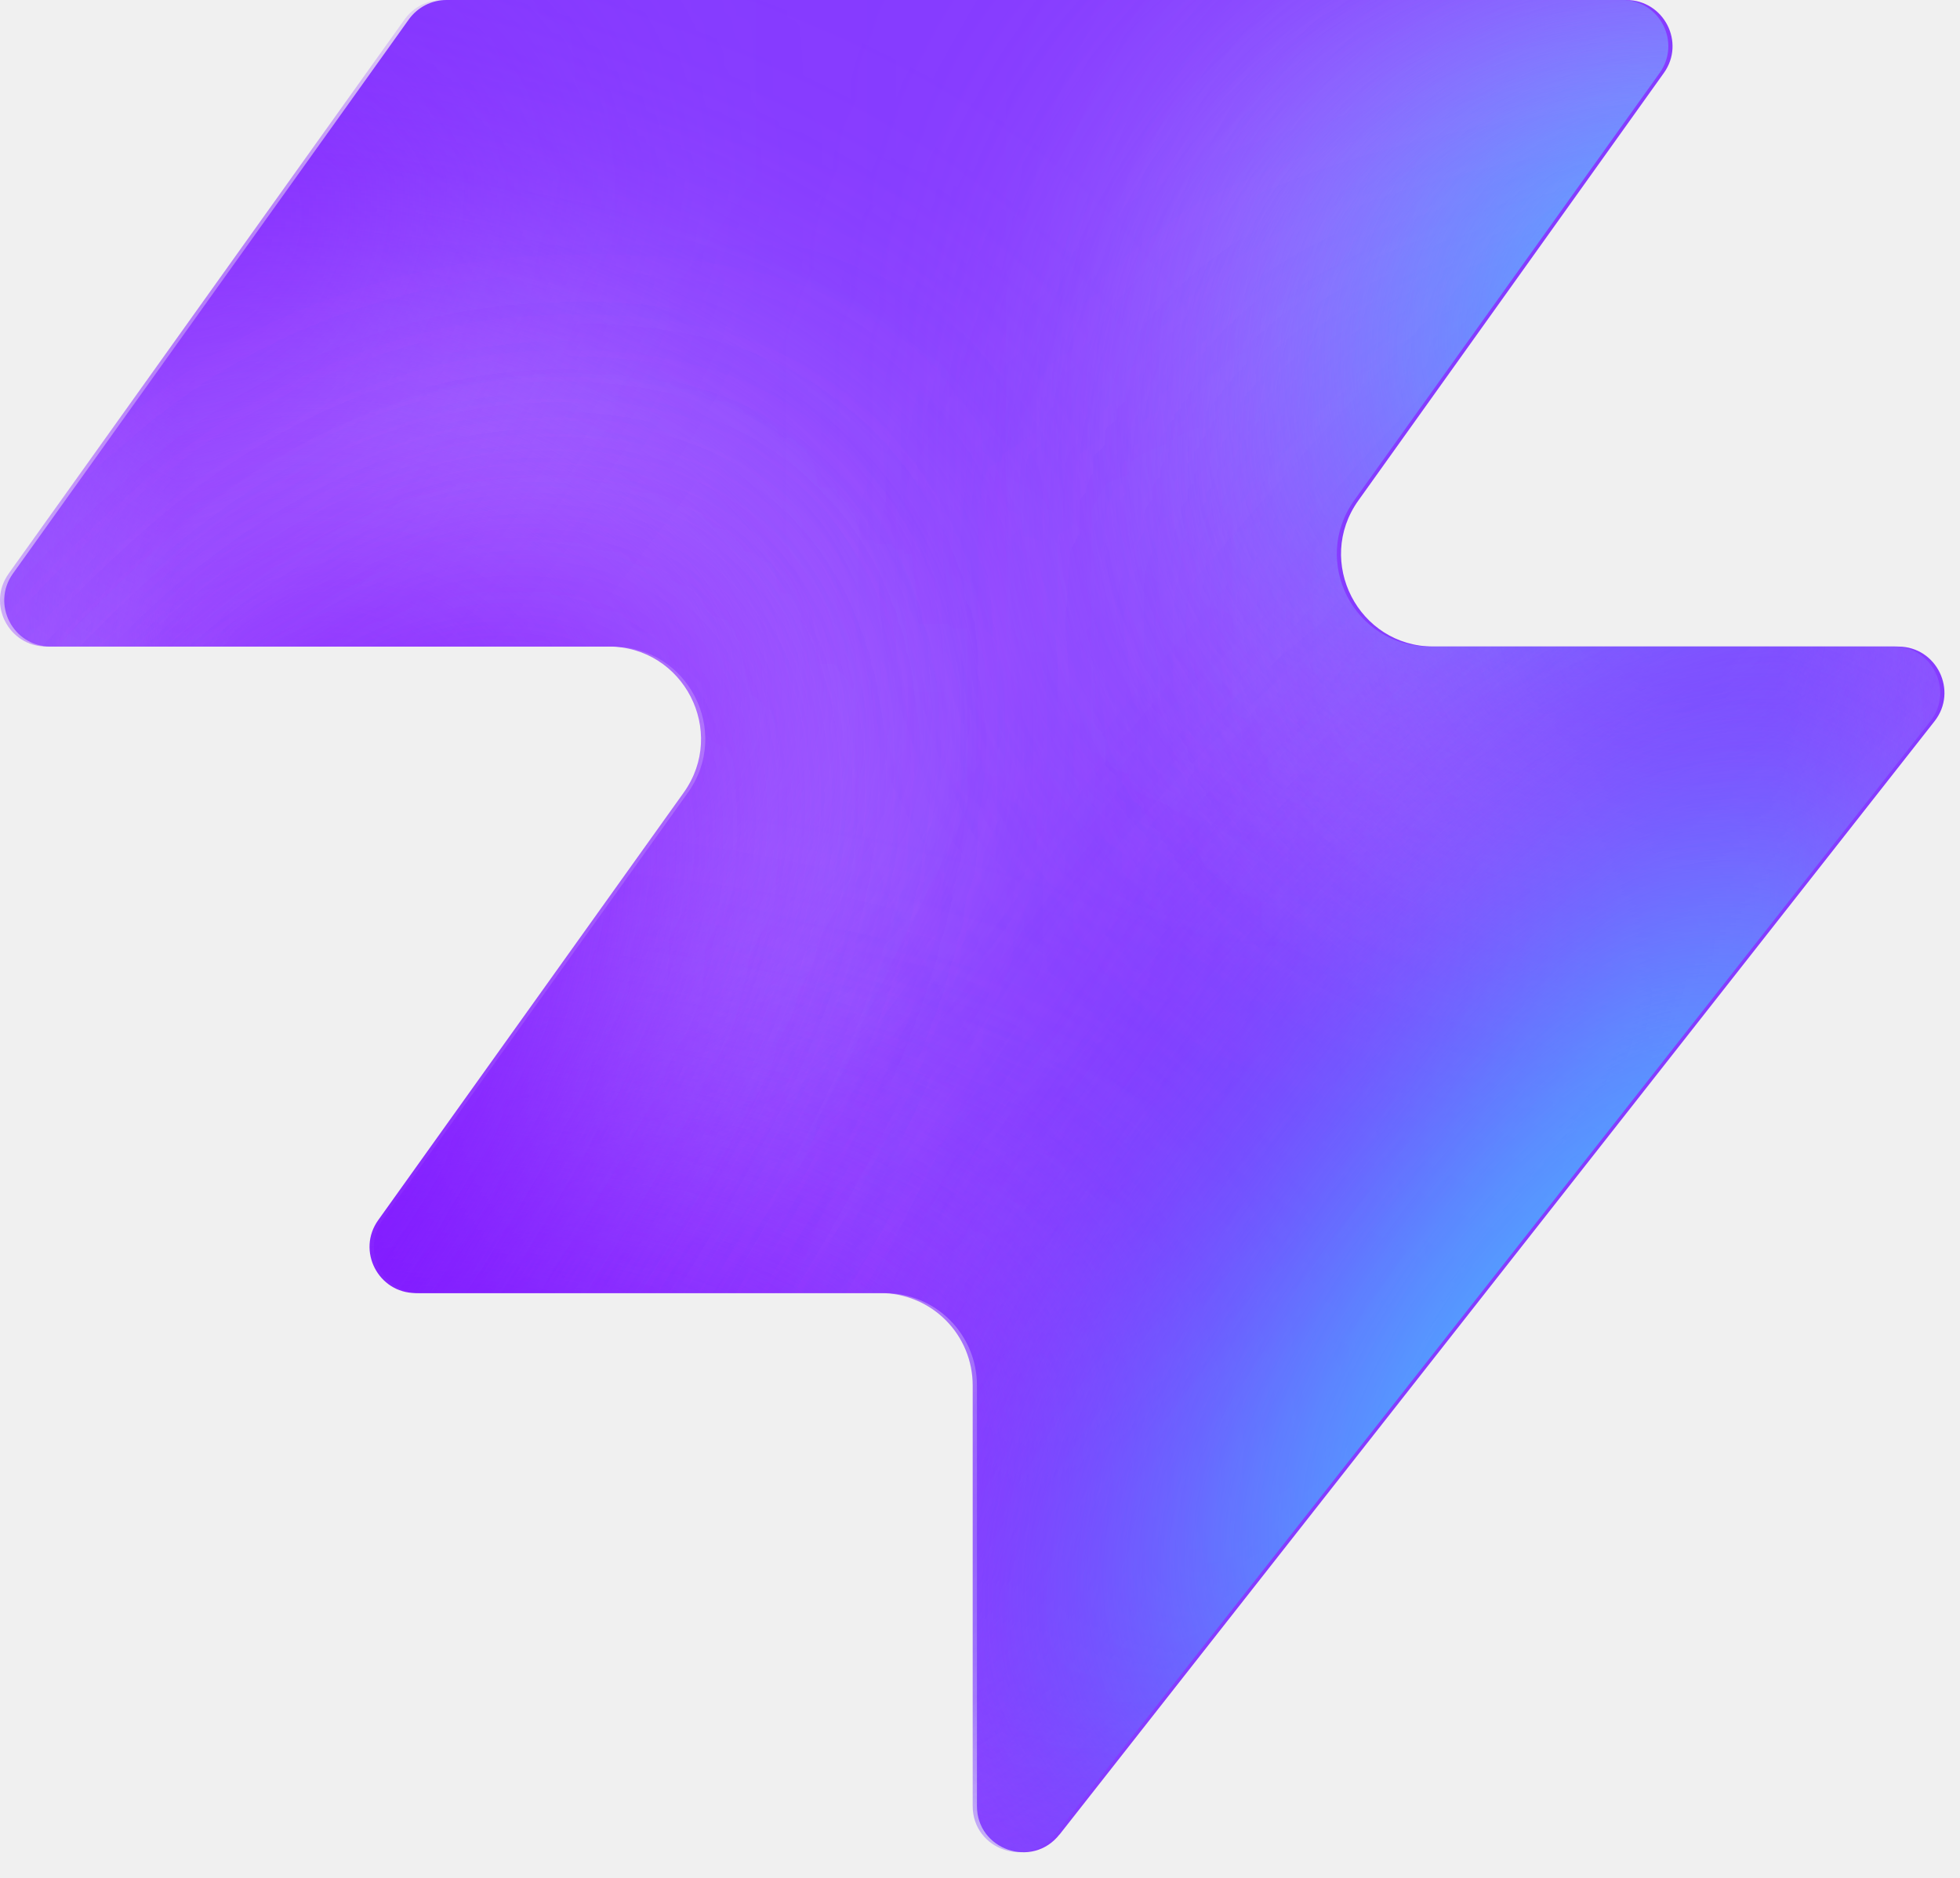
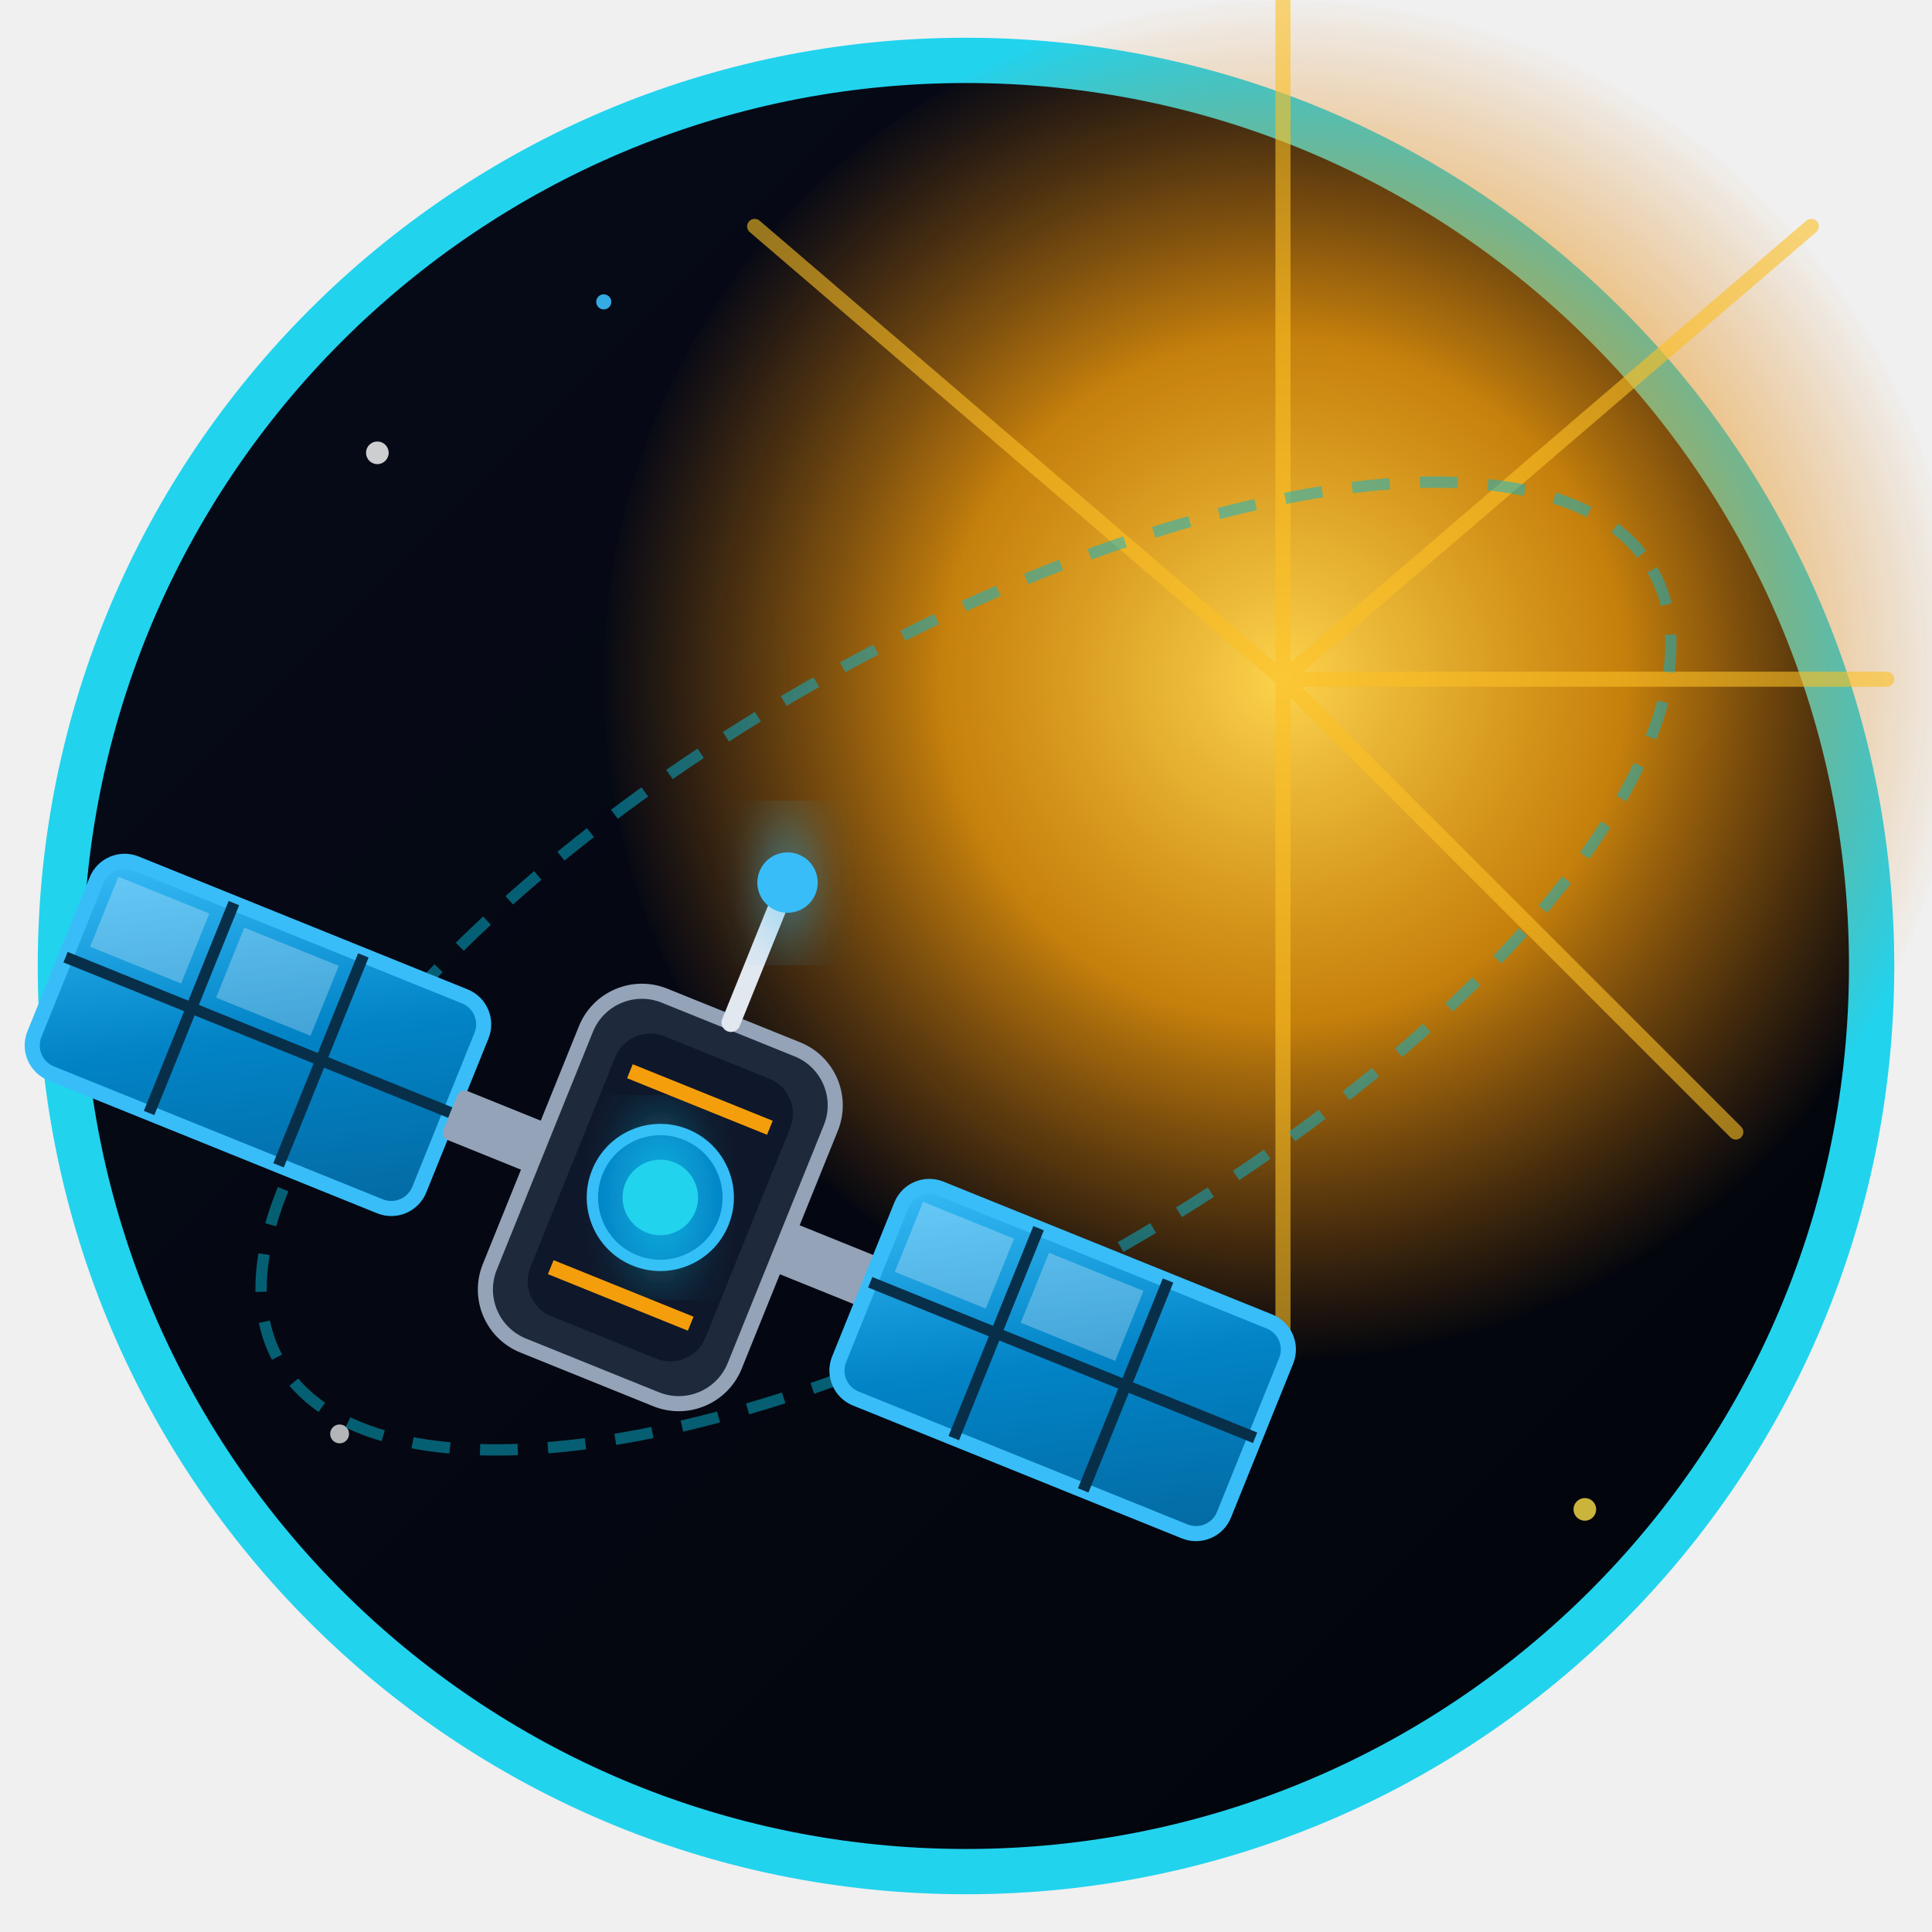
- <svg xmlns="http://www.w3.org/2000/svg" width="48" height="46" fill="none" viewBox="0 0 48 46">
-   <path fill="#863bff" d="M25.946 44.938c-.664.845-2.021.375-2.021-.698V33.937a2.26 2.26 0 0 0-2.262-2.262H10.287c-.92 0-1.456-1.04-.92-1.788l7.48-10.471c1.07-1.497 0-3.578-1.842-3.578H1.237c-.92 0-1.456-1.04-.92-1.788L10.013.474c.214-.297.556-.474.92-.474h28.894c.92 0 1.456 1.04.92 1.788l-7.48 10.471c-1.07 1.498 0 3.579 1.842 3.579h11.377c.943 0 1.473 1.088.89 1.83L25.947 44.94z" style="fill:#863bff;fill:color(display-p3 .525 .23 1);fill-opacity:1" />
-   <mask id="a" width="48" height="46" x="0" y="0" maskUnits="userSpaceOnUse" style="mask-type:alpha">
-     <path fill="#000" d="M25.842 44.938c-.664.844-2.021.375-2.021-.698V33.937a2.26 2.26 0 0 0-2.262-2.262H10.183c-.92 0-1.456-1.04-.92-1.788l7.48-10.471c1.07-1.498 0-3.579-1.842-3.579H1.133c-.92 0-1.456-1.04-.92-1.787L9.91.473c.214-.297.556-.474.92-.474h28.894c.92 0 1.456 1.04.92 1.788l-7.48 10.471c-1.07 1.498 0 3.578 1.842 3.578h11.377c.943 0 1.473 1.088.89 1.832L25.843 44.94z" style="fill:#000;fill-opacity:1" />
-   </mask>
-   <g mask="url(#a)">
-     <g filter="url(#b)">
-       <ellipse cx="5.508" cy="14.704" fill="#ede6ff" rx="5.508" ry="14.704" style="fill:#ede6ff;fill:color(display-p3 .927 .903 1);fill-opacity:1" transform="matrix(.00324 1 1 -.00324 -4.47 31.516)" />
+ <svg xmlns="http://www.w3.org/2000/svg" viewBox="0 0 512 512" width="512" height="512">
+   <defs>
+     <linearGradient id="bg-grad" x1="0%" y1="0%" x2="100%" y2="100%">
+       <stop offset="0%" stop-color="#070B19" />
+       <stop offset="100%" stop-color="#02040A" />
+     </linearGradient>
+     <linearGradient id="cyan-glow" x1="0%" y1="0%" x2="100%" y2="100%">
+       <stop offset="0%" stop-color="#38BDF8" />
+       <stop offset="50%" stop-color="#22D3EE" />
+       <stop offset="100%" stop-color="#06B6D4" />
+     </linearGradient>
+     <radialGradient id="sun-burst" cx="50%" cy="50%" r="50%">
+       <stop offset="0%" stop-color="#FCD34D" />
+       <stop offset="50%" stop-color="#F59E0B" stop-opacity="0.8" />
+       <stop offset="100%" stop-color="#D97706" stop-opacity="0" />
+     </radialGradient>
+     <linearGradient id="panel-grad" x1="0%" y1="0%" x2="100%" y2="100%">
+       <stop offset="0%" stop-color="#38BDF8" />
+       <stop offset="50%" stop-color="#0284C7" />
+       <stop offset="100%" stop-color="#0369A1" />
+     </linearGradient>
+     <filter id="glow-filter" x="-30%" y="-30%" width="160%" height="160%">
+       <feGaussianBlur stdDeviation="10" result="blur" />
+       <feComposite in="SourceGraphic" in2="blur" operator="over" />
+     </filter>
+   </defs>
+   <circle cx="256" cy="256" r="240" fill="url(#bg-grad)" stroke="#22D3EE" stroke-width="12" />
+   <circle cx="340" cy="180" r="180" fill="url(#sun-burst)" />
+   <g opacity="0.6" stroke="#FBBF24" stroke-width="4" stroke-linecap="round">
+     <line x1="340" y1="180" x2="480" y2="60" />
+     <line x1="340" y1="180" x2="500" y2="180" />
+     <line x1="340" y1="180" x2="460" y2="300" />
+     <line x1="340" y1="180" x2="340" y2="360" />
+     <line x1="340" y1="180" x2="200" y2="60" />
+     <line x1="340" y1="180" x2="340" y2="0" />
+   </g>
+   <circle cx="100" cy="120" r="3" fill="#FFFFFF" opacity="0.8" />
+   <circle cx="160" cy="80" r="2" fill="#38BDF8" opacity="0.9" />
+   <circle cx="420" cy="400" r="3" fill="#FDE047" opacity="0.8" />
+   <circle cx="90" cy="380" r="2.5" fill="#FFFFFF" opacity="0.7" />
+   <ellipse cx="256" cy="256" rx="210" ry="85" fill="none" stroke="#06B6D4" stroke-width="3" stroke-dasharray="10 8" opacity="0.5" transform="rotate(-30 256 256)" />
+   <g transform="translate(70, 70) rotate(22)">
+     <g transform="translate(20, 160)">
+       <rect x="0" y="0" width="110" height="60" rx="8" fill="url(#panel-grad)" stroke="#38BDF8" stroke-width="4" />
+       <line x1="36" y1="0" x2="36" y2="60" stroke="#082F49" stroke-width="3" />
+       <line x1="73" y1="0" x2="73" y2="60" stroke="#082F49" stroke-width="3" />
+       <line x1="0" y1="30" x2="110" y2="30" stroke="#082F49" stroke-width="3" />
+       <rect x="5" y="5" width="26" height="20" fill="#E0F2FE" opacity="0.3" />
+       <rect x="41" y="5" width="27" height="20" fill="#E0F2FE" opacity="0.3" />
    </g>
-     <g filter="url(#c)">
-       <ellipse cx="10.399" cy="29.851" fill="#ede6ff" rx="10.399" ry="29.851" style="fill:#ede6ff;fill:color(display-p3 .927 .903 1);fill-opacity:1" transform="matrix(.00324 1 1 -.00324 -39.328 7.883)" />
+     <rect x="130" y="183" width="25" height="14" fill="#94A3B8" rx="2" />
+     <g transform="translate(155, 140)">
+       <rect x="0" y="0" width="70" height="100" rx="16" fill="#1E293B" stroke="#94A3B8" stroke-width="4" />
+       <rect x="10" y="10" width="50" height="80" rx="10" fill="#0F172A" />
+       <circle cx="35" cy="50" r="18" fill="#0284C7" stroke="#38BDF8" stroke-width="3" />
+       <circle cx="35" cy="50" r="10" fill="#22D3EE" filter="url(#glow-filter)" />
+       <rect x="15" y="20" width="40" height="4" fill="#F59E0B" />
+       <rect x="15" y="76" width="40" height="4" fill="#F59E0B" />
    </g>
-     <g filter="url(#d)">
-       <ellipse cx="5.508" cy="30.487" fill="#7e14ff" rx="5.508" ry="30.487" style="fill:#7e14ff;fill:color(display-p3 .492 .077 1);fill-opacity:1" transform="rotate(89.814 -25.913 -14.639)scale(1 -1)" />
-     </g>
-     <g filter="url(#e)">
-       <ellipse cx="5.508" cy="30.599" fill="#7e14ff" rx="5.508" ry="30.599" style="fill:#7e14ff;fill:color(display-p3 .492 .077 1);fill-opacity:1" transform="rotate(89.814 -32.644 -3.334)scale(1 -1)" />
-     </g>
-     <g filter="url(#f)">
-       <ellipse cx="5.508" cy="30.599" fill="#7e14ff" rx="5.508" ry="30.599" style="fill:#7e14ff;fill:color(display-p3 .492 .077 1);fill-opacity:1" transform="matrix(.00324 1 1 -.00324 -34.34 30.47)" />
-     </g>
-     <g filter="url(#g)">
-       <ellipse cx="14.072" cy="22.078" fill="#ede6ff" rx="14.072" ry="22.078" style="fill:#ede6ff;fill:color(display-p3 .927 .903 1);fill-opacity:1" transform="rotate(93.35 24.506 48.493)scale(-1 1)" />
-     </g>
-     <g filter="url(#h)">
-       <ellipse cx="3.47" cy="21.501" fill="#7e14ff" rx="3.47" ry="21.501" style="fill:#7e14ff;fill:color(display-p3 .492 .077 1);fill-opacity:1" transform="rotate(89.009 28.708 47.59)scale(-1 1)" />
-     </g>
-     <g filter="url(#i)">
-       <ellipse cx="3.47" cy="21.501" fill="#7e14ff" rx="3.47" ry="21.501" style="fill:#7e14ff;fill:color(display-p3 .492 .077 1);fill-opacity:1" transform="rotate(89.009 28.708 47.59)scale(-1 1)" />
-     </g>
-     <g filter="url(#j)">
-       <ellipse cx=".387" cy="8.972" fill="#7e14ff" rx="4.407" ry="29.108" style="fill:#7e14ff;fill:color(display-p3 .492 .077 1);fill-opacity:1" transform="rotate(39.51 .387 8.972)" />
-     </g>
-     <g filter="url(#k)">
-       <ellipse cx="47.523" cy="-6.092" fill="#7e14ff" rx="4.407" ry="29.108" style="fill:#7e14ff;fill:color(display-p3 .492 .077 1);fill-opacity:1" transform="rotate(37.892 47.523 -6.092)" />
-     </g>
-     <g filter="url(#l)">
-       <ellipse cx="41.412" cy="6.333" fill="#47bfff" rx="5.971" ry="9.665" style="fill:#47bfff;fill:color(display-p3 .28 .748 1);fill-opacity:1" transform="rotate(37.892 41.412 6.333)" />
-     </g>
-     <g filter="url(#m)">
-       <ellipse cx="-1.879" cy="38.332" fill="#7e14ff" rx="4.407" ry="29.108" style="fill:#7e14ff;fill:color(display-p3 .492 .077 1);fill-opacity:1" transform="rotate(37.892 -1.88 38.332)" />
-     </g>
-     <g filter="url(#n)">
-       <ellipse cx="-1.879" cy="38.332" fill="#7e14ff" rx="4.407" ry="29.108" style="fill:#7e14ff;fill:color(display-p3 .492 .077 1);fill-opacity:1" transform="rotate(37.892 -1.88 38.332)" />
-     </g>
-     <g filter="url(#o)">
-       <ellipse cx="35.651" cy="29.907" fill="#7e14ff" rx="4.407" ry="29.108" style="fill:#7e14ff;fill:color(display-p3 .492 .077 1);fill-opacity:1" transform="rotate(37.892 35.651 29.907)" />
-     </g>
-     <g filter="url(#p)">
-       <ellipse cx="38.418" cy="32.4" fill="#47bfff" rx="5.971" ry="15.297" style="fill:#47bfff;fill:color(display-p3 .28 .748 1);fill-opacity:1" transform="rotate(37.892 38.418 32.4)" />
+     <path d="M 190,140 L 190,105" stroke="#E2E8F0" stroke-width="5" stroke-linecap="round" />
+     <circle cx="190" cy="100" r="8" fill="#38BDF8" filter="url(#glow-filter)" />
+     <rect x="225" y="183" width="25" height="14" fill="#94A3B8" rx="2" />
+     <g transform="translate(250, 160)">
+       <rect x="0" y="0" width="110" height="60" rx="8" fill="url(#panel-grad)" stroke="#38BDF8" stroke-width="4" />
+       <line x1="36" y1="0" x2="36" y2="60" stroke="#082F49" stroke-width="3" />
+       <line x1="73" y1="0" x2="73" y2="60" stroke="#082F49" stroke-width="3" />
+       <line x1="0" y1="30" x2="110" y2="30" stroke="#082F49" stroke-width="3" />
+       <rect x="5" y="5" width="26" height="20" fill="#E0F2FE" opacity="0.3" />
+       <rect x="41" y="5" width="27" height="20" fill="#E0F2FE" opacity="0.3" />
    </g>
  </g>
-   <defs>
-     <filter id="b" width="60.045" height="41.654" x="-19.77" y="16.149" color-interpolation-filters="sRGB" filterUnits="userSpaceOnUse">
-       <feFlood flood-opacity="0" result="BackgroundImageFix" />
-       <feBlend in="SourceGraphic" in2="BackgroundImageFix" result="shape" />
-       <feGaussianBlur result="effect1_foregroundBlur_2002_17158" stdDeviation="7.659" />
-     </filter>
-     <filter id="c" width="90.34" height="51.437" x="-54.613" y="-7.533" color-interpolation-filters="sRGB" filterUnits="userSpaceOnUse">
-       <feFlood flood-opacity="0" result="BackgroundImageFix" />
-       <feBlend in="SourceGraphic" in2="BackgroundImageFix" result="shape" />
-       <feGaussianBlur result="effect1_foregroundBlur_2002_17158" stdDeviation="7.659" />
-     </filter>
-     <filter id="d" width="79.355" height="29.4" x="-49.64" y="2.03" color-interpolation-filters="sRGB" filterUnits="userSpaceOnUse">
-       <feFlood flood-opacity="0" result="BackgroundImageFix" />
-       <feBlend in="SourceGraphic" in2="BackgroundImageFix" result="shape" />
-       <feGaussianBlur result="effect1_foregroundBlur_2002_17158" stdDeviation="4.596" />
-     </filter>
-     <filter id="e" width="79.579" height="29.4" x="-45.045" y="20.029" color-interpolation-filters="sRGB" filterUnits="userSpaceOnUse">
-       <feFlood flood-opacity="0" result="BackgroundImageFix" />
-       <feBlend in="SourceGraphic" in2="BackgroundImageFix" result="shape" />
-       <feGaussianBlur result="effect1_foregroundBlur_2002_17158" stdDeviation="4.596" />
-     </filter>
-     <filter id="f" width="79.579" height="29.4" x="-43.513" y="21.178" color-interpolation-filters="sRGB" filterUnits="userSpaceOnUse">
-       <feFlood flood-opacity="0" result="BackgroundImageFix" />
-       <feBlend in="SourceGraphic" in2="BackgroundImageFix" result="shape" />
-       <feGaussianBlur result="effect1_foregroundBlur_2002_17158" stdDeviation="4.596" />
-     </filter>
-     <filter id="g" width="74.749" height="58.852" x="15.756" y="-17.901" color-interpolation-filters="sRGB" filterUnits="userSpaceOnUse">
-       <feFlood flood-opacity="0" result="BackgroundImageFix" />
-       <feBlend in="SourceGraphic" in2="BackgroundImageFix" result="shape" />
-       <feGaussianBlur result="effect1_foregroundBlur_2002_17158" stdDeviation="7.659" />
-     </filter>
-     <filter id="h" width="61.377" height="25.362" x="23.548" y="2.284" color-interpolation-filters="sRGB" filterUnits="userSpaceOnUse">
-       <feFlood flood-opacity="0" result="BackgroundImageFix" />
-       <feBlend in="SourceGraphic" in2="BackgroundImageFix" result="shape" />
-       <feGaussianBlur result="effect1_foregroundBlur_2002_17158" stdDeviation="4.596" />
-     </filter>
-     <filter id="i" width="61.377" height="25.362" x="23.548" y="2.284" color-interpolation-filters="sRGB" filterUnits="userSpaceOnUse">
-       <feFlood flood-opacity="0" result="BackgroundImageFix" />
-       <feBlend in="SourceGraphic" in2="BackgroundImageFix" result="shape" />
-       <feGaussianBlur result="effect1_foregroundBlur_2002_17158" stdDeviation="4.596" />
-     </filter>
-     <filter id="j" width="56.045" height="63.649" x="-27.636" y="-22.853" color-interpolation-filters="sRGB" filterUnits="userSpaceOnUse">
-       <feFlood flood-opacity="0" result="BackgroundImageFix" />
-       <feBlend in="SourceGraphic" in2="BackgroundImageFix" result="shape" />
-       <feGaussianBlur result="effect1_foregroundBlur_2002_17158" stdDeviation="4.596" />
-     </filter>
-     <filter id="k" width="54.814" height="64.646" x="20.116" y="-38.415" color-interpolation-filters="sRGB" filterUnits="userSpaceOnUse">
-       <feFlood flood-opacity="0" result="BackgroundImageFix" />
-       <feBlend in="SourceGraphic" in2="BackgroundImageFix" result="shape" />
-       <feGaussianBlur result="effect1_foregroundBlur_2002_17158" stdDeviation="4.596" />
-     </filter>
-     <filter id="l" width="33.541" height="35.313" x="24.641" y="-11.323" color-interpolation-filters="sRGB" filterUnits="userSpaceOnUse">
-       <feFlood flood-opacity="0" result="BackgroundImageFix" />
-       <feBlend in="SourceGraphic" in2="BackgroundImageFix" result="shape" />
-       <feGaussianBlur result="effect1_foregroundBlur_2002_17158" stdDeviation="4.596" />
-     </filter>
-     <filter id="m" width="54.814" height="64.646" x="-29.286" y="6.009" color-interpolation-filters="sRGB" filterUnits="userSpaceOnUse">
-       <feFlood flood-opacity="0" result="BackgroundImageFix" />
-       <feBlend in="SourceGraphic" in2="BackgroundImageFix" result="shape" />
-       <feGaussianBlur result="effect1_foregroundBlur_2002_17158" stdDeviation="4.596" />
-     </filter>
-     <filter id="n" width="54.814" height="64.646" x="-29.286" y="6.009" color-interpolation-filters="sRGB" filterUnits="userSpaceOnUse">
-       <feFlood flood-opacity="0" result="BackgroundImageFix" />
-       <feBlend in="SourceGraphic" in2="BackgroundImageFix" result="shape" />
-       <feGaussianBlur result="effect1_foregroundBlur_2002_17158" stdDeviation="4.596" />
-     </filter>
-     <filter id="o" width="54.814" height="64.646" x="8.244" y="-2.416" color-interpolation-filters="sRGB" filterUnits="userSpaceOnUse">
-       <feFlood flood-opacity="0" result="BackgroundImageFix" />
-       <feBlend in="SourceGraphic" in2="BackgroundImageFix" result="shape" />
-       <feGaussianBlur result="effect1_foregroundBlur_2002_17158" stdDeviation="4.596" />
-     </filter>
-     <filter id="p" width="39.409" height="43.623" x="18.713" y="10.588" color-interpolation-filters="sRGB" filterUnits="userSpaceOnUse">
-       <feFlood flood-opacity="0" result="BackgroundImageFix" />
-       <feBlend in="SourceGraphic" in2="BackgroundImageFix" result="shape" />
-       <feGaussianBlur result="effect1_foregroundBlur_2002_17158" stdDeviation="4.596" />
-     </filter>
-   </defs>
</svg>
